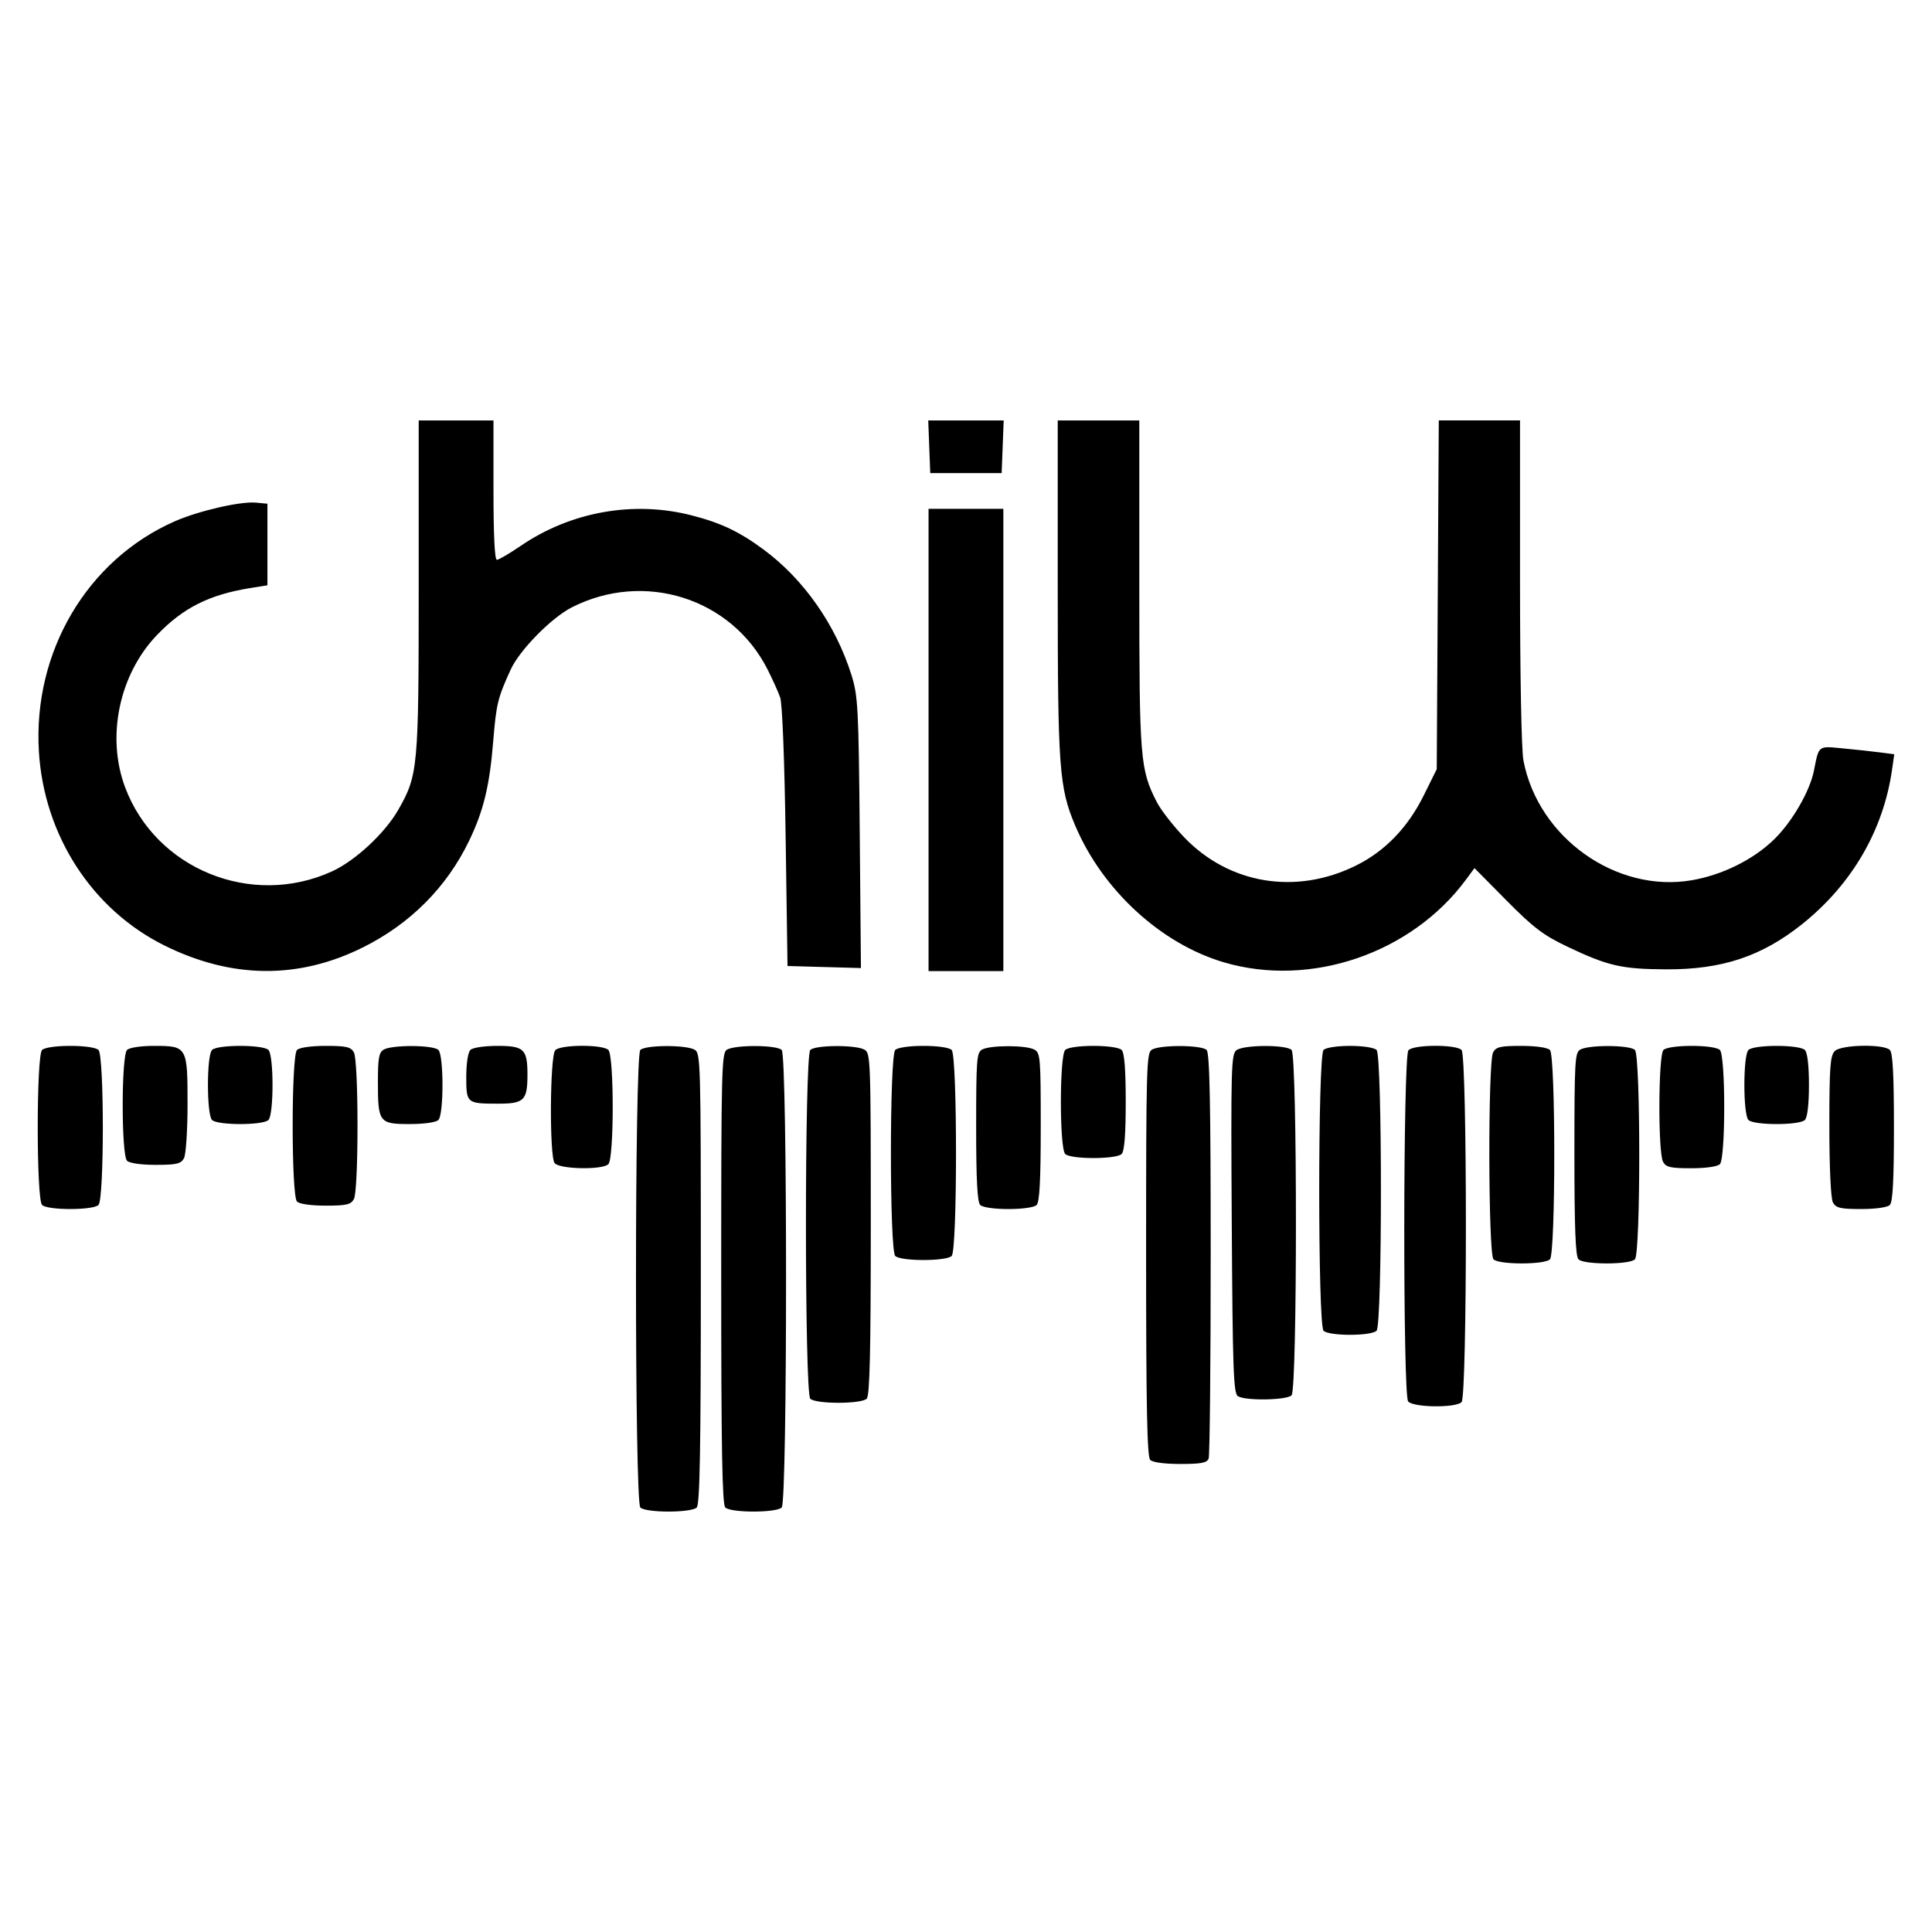
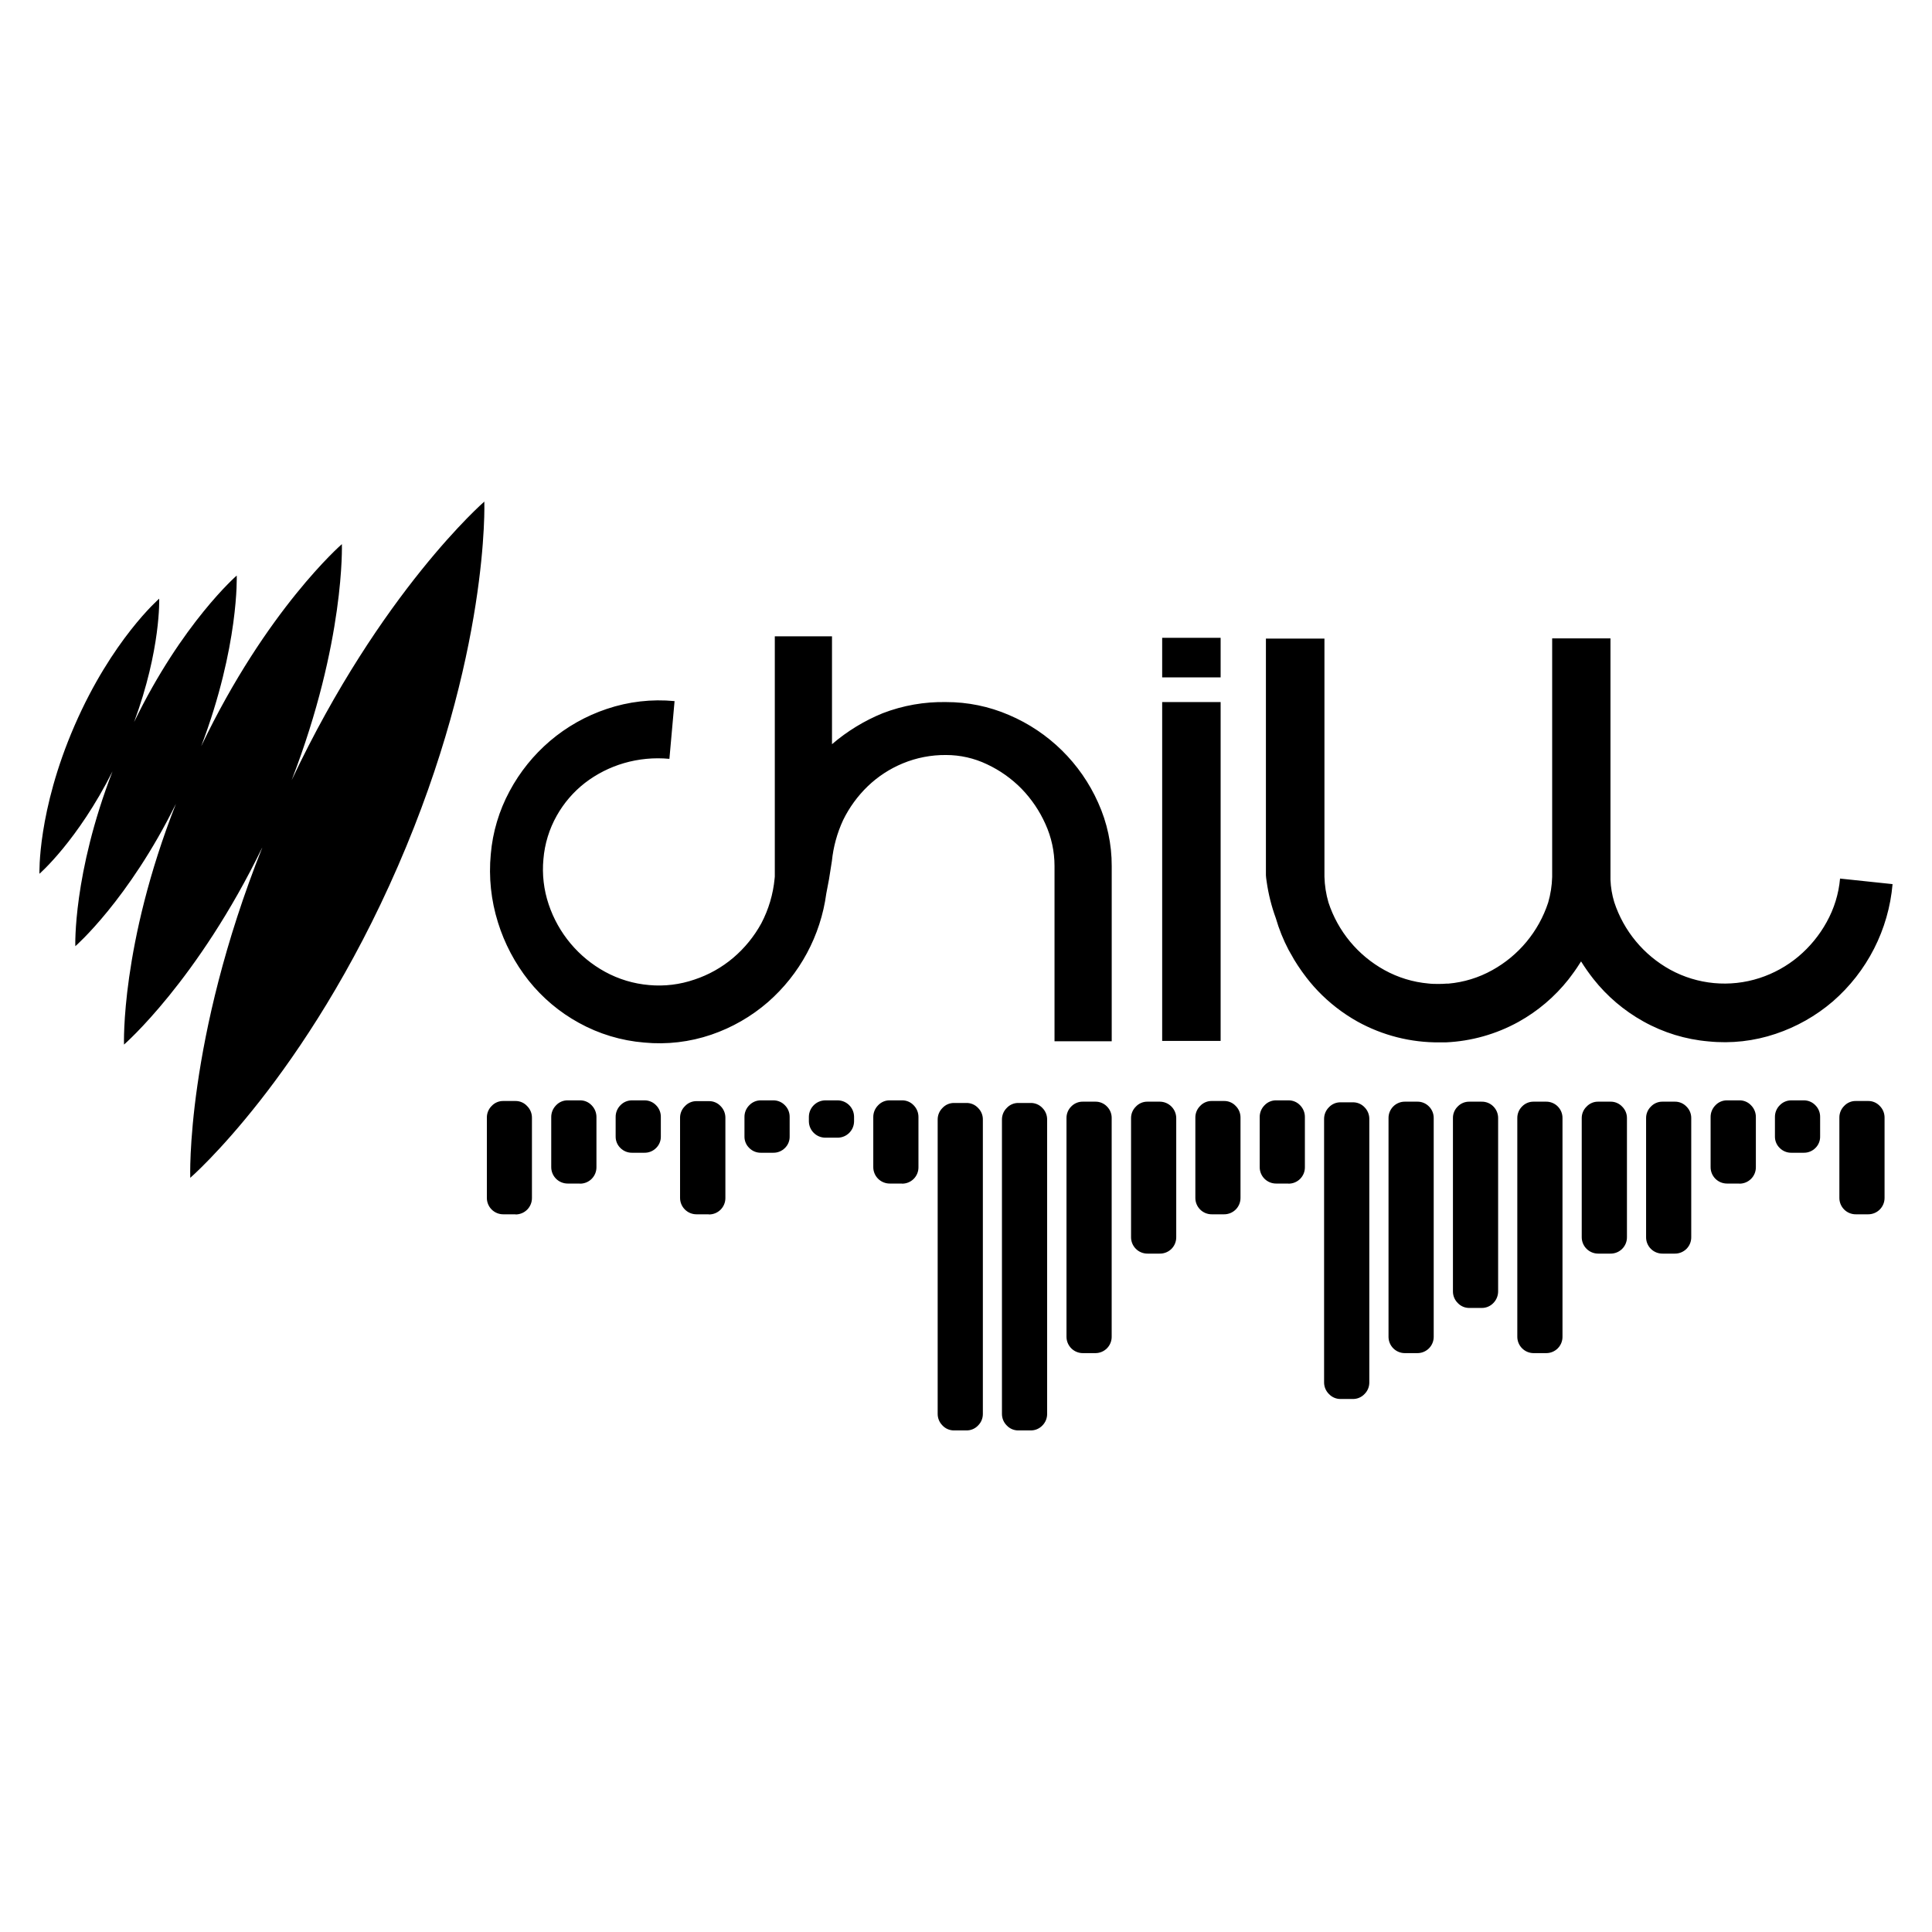
- <svg xmlns="http://www.w3.org/2000/svg" height="512" width="512">
-   <path d="M110.96 155.379c0 48.193-.167 50.016-5.388 59.186-3.541 6.216-11.417 13.543-17.584 16.36-21.323 9.736-46.729-.595-54.842-22.306-5.018-13.422-1.552-29.915 8.48-40.359 6.919-7.198 13.842-10.676 24.743-12.428l4.502-.72V133.49l-3.062-.287c-4.086-.383-15.224 2.184-21.528 4.964-23.204 10.227-37.58 34.6-35.973 60.996 1.352 22.247 14.113 41.927 33.36 51.447 17.746 8.775 35.396 8.946 52.426.5 12.61-6.258 22.297-15.974 28.25-28.348 3.795-7.872 5.401-14.504 6.354-26.212.816-9.998 1.198-11.58 4.635-19.098 2.351-5.147 10.756-13.71 16.16-16.472 19.19-9.803 42.298-2.505 51.893 16.38 1.331 2.614 2.854 6 3.37 7.478.566 1.606 1.148 16.576 1.444 36.934l.5 34.23 9.727.271 9.728.27-.317-35.852c-.291-33.24-.458-36.29-2.218-41.886-4.177-13.244-12.623-25.297-23.229-33.144-6.411-4.748-11.35-7.099-19.098-9.083-15.402-3.953-32.016-.986-45.31 8.088-2.975 2.03-5.812 3.69-6.307 3.69-.583 0-.899-6.573-.899-18.469v-18.465h-19.818v43.958m135.299-36.976l.27 6.981h18.92l.27-6.981.27-6.982h-19.996l.27 6.982m34.047 37.517c0 47.565.383 52.8 4.597 62.785 7.22 17.117 22.718 31.393 39.452 36.323 22.972 6.77 49.68-2.355 64.13-21.906l2.263-3.062 8.513 8.6c7.131 7.206 9.756 9.195 16.168 12.245 10.714 5.093 14.321 5.916 26.125 5.979 14.77.075 25.335-3.437 36.032-11.983 13.165-10.522 21.511-24.84 23.816-40.875l.595-4.144-3.87-.5a391.835 391.835 0 00-9.819-1.06c-6.574-.624-6.257-.874-7.593 5.883-1.082 5.492-5.813 13.643-10.61 18.29-5.513 5.347-13.689 9.391-21.798 10.781-20.013 3.437-40.733-11.326-44.59-31.775-.524-2.78-.899-22.564-.899-47.424v-42.66h-21.528l-.27 46.213-.27 46.209-3.437 6.935c-4.244 8.559-10.286 14.813-18.004 18.624-15.852 7.834-33.523 4.934-45.435-7.448-2.946-3.066-6.241-7.298-7.302-9.374-4.44-8.692-4.647-11.259-4.647-57.65V111.42h-21.62v44.499m-34.23 40.175v61.259h19.818V134.84h-19.818v61.254m-234.93 82.158c-1.53 1.531-1.53 39.543 0 41.074 1.44 1.444 13.51 1.444 14.954 0 1.531-1.53 1.531-39.543 0-41.074-.64-.64-3.695-1.082-7.477-1.082-3.786 0-6.836.441-7.477 1.082m22.518 0c-1.531 1.531-1.531 27.835 0 29.366.645.641 3.74 1.082 7.614 1.082 5.492 0 6.682-.278 7.477-1.76.52-.965.945-7.431.945-14.367 0-15.224-.104-15.403-8.917-15.403-3.512 0-6.49.454-7.115 1.082m22.518 0c-1.44 1.44-1.44 17.113 0 18.557 1.444 1.44 13.514 1.44 14.954 0 1.44-1.444 1.44-17.117 0-18.557-1.44-1.444-13.51-1.444-14.954 0m22.518 0c-1.527 1.531-1.527 38.645 0 40.176.645.64 3.745 1.082 7.614 1.082 5.492 0 6.682-.28 7.477-1.76.562-1.04.944-8.963.944-19.41 0-10.452-.383-18.374-.944-19.414-.795-1.477-1.98-1.756-7.477-1.756-3.87 0-6.97.441-7.614 1.082m22.975-.087c-1.264.74-1.53 2.246-1.53 8.554 0 10.718.332 11.168 8.375 11.168 3.873 0 7.019-.442 7.655-1.082 1.444-1.44 1.444-17.113 0-18.557-1.335-1.332-12.249-1.398-14.5-.083m22.968.087c-.625.624-1.082 3.603-1.082 7.115 0 7.04.091 7.115 8.558 7.115 6.757 0 7.656-.9 7.656-7.656 0-6.786-.899-7.656-7.926-7.656-3.512 0-6.587.458-7.206 1.082m22.488.091c-1.423 1.706-1.552 28.21-.15 29.903 1.344 1.623 12.67 1.84 14.238.271 1.532-1.53 1.532-28.734 0-30.265-1.514-1.514-12.815-1.444-14.088.087m22.555-.087c-1.53 1.531-1.53 119.717 0 121.248 1.44 1.443 13.51 1.443 14.954 0 .815-.82 1.082-15.54 1.082-60.76 0-58.104-.046-59.706-1.714-60.592-2.434-1.294-13.003-1.219-14.322.104m22.972-.087c-1.436.84-1.536 4.726-1.536 60.576 0 45.218.263 59.939 1.082 60.759 1.444 1.443 13.514 1.443 14.954 0 1.531-1.532 1.531-119.717 0-121.248-1.336-1.34-12.25-1.402-14.5-.083m22.068.083c-1.531 1.531-1.531 90.891 0 92.422 1.44 1.44 13.51 1.44 14.954 0 .811-.811 1.082-12.295 1.082-46.35 0-43.867-.054-45.29-1.715-46.176-2.43-1.294-12.998-1.219-14.32.104m22.517 0c-1.531 1.531-1.531 53.057 0 54.589 1.444 1.44 13.514 1.44 14.954 0 1.53-1.532 1.53-53.058 0-54.589-.637-.64-3.691-1.082-7.477-1.082-3.782 0-6.836.441-7.477 1.082m22.971-.083c-1.385.807-1.53 2.738-1.53 20.483 0 14.055.307 19.9 1.08 20.679.642.636 3.696 1.082 7.478 1.082 3.786 0 6.836-.446 7.477-1.082.773-.778 1.081-6.624 1.081-20.679 0-18.465-.1-19.643-1.714-20.508-2.247-1.207-11.787-1.186-13.872.025m22.069.083c-1.527 1.531-1.527 26.034 0 27.565 1.443 1.44 13.514 1.44 14.957 0 .737-.737 1.082-5.135 1.082-13.785 0-8.646-.345-13.044-1.082-13.78-.64-.64-3.694-1.082-7.476-1.082-3.787 0-6.84.441-7.477 1.082m22.971-.087c-1.431.84-1.535 4.369-1.535 54.268 0 40.359.266 53.64 1.082 54.455.661.662 3.786 1.082 8.017 1.082 5.493 0 7.049-.3 7.477-1.444.3-.79.541-25.222.541-54.318 0-39.901-.267-53.14-1.082-53.956-1.335-1.34-12.249-1.402-14.5-.083m22.426.133c-1.414 1.04-1.51 4.452-1.26 45.98.232 38.736.457 44.977 1.622 45.722 1.98 1.26 12.92 1.082 14.23-.233 1.535-1.53 1.535-89.987 0-91.519-1.431-1.435-12.607-1.393-14.592.05m23.063-.05c-1.53 1.532-1.53 72.875 0 74.406 1.44 1.44 12.611 1.44 14.051 0 1.535-1.53 1.535-72.874 0-74.406-.624-.624-3.603-1.081-7.023-1.081-3.425 0-6.408.457-7.028 1.081m22.489.092c-1.415 1.706-1.485 91.344-.07 93.05 1.343 1.623 12.569 1.764 14.154.183 1.531-1.535 1.531-91.794 0-93.325-1.514-1.515-12.81-1.444-14.08.087m22.443.545c-1.398 2.609-1.302 53.453.104 54.855 1.444 1.444 13.514 1.444 14.954 0 1.53-1.531 1.53-53.956 0-55.487-.641-.64-3.737-1.082-7.615-1.082-5.492 0-6.673.27-7.443 1.71m23.075-.716c-1.406.824-1.53 3.104-1.53 27.698 0 19.639.29 27.087 1.08 27.877 1.44 1.444 13.51 1.444 14.955 0 1.53-1.531 1.53-53.956 0-55.487-1.34-1.34-12.254-1.402-14.505-.083m22.069.083c-1.373 1.373-1.469 27.111-.108 29.637.774 1.44 1.955 1.71 7.447 1.71 3.878 0 6.974-.441 7.615-1.082 1.53-1.531 1.53-28.734 0-30.265-.637-.64-3.691-1.082-7.477-1.082-3.782 0-6.836.441-7.477 1.082m22.522 0c-1.44 1.44-1.44 17.113 0 18.557 1.44 1.44 13.514 1.44 14.953 0 .679-.679 1.082-4.144 1.082-9.279 0-5.134-.403-8.604-1.082-9.278-.64-.64-3.694-1.082-7.476-1.082-3.787 0-6.836.441-7.477 1.082m22.88.283c-1.215 1.206-1.44 4.31-1.44 19.892 0 10.993.383 19.181.944 20.221.8 1.481 1.981 1.76 7.477 1.76 3.874 0 6.97-.44 7.614-1.082.774-.773 1.082-6.574 1.082-20.537s-.308-19.763-1.082-20.537c-1.63-1.631-12.881-1.415-14.595.283" />
+ <svg xmlns="http://www.w3.org/2000/svg" viewBox="0 0 512 512">
+   <path d="M487.633 232.83a28.9 28.9 0 0 1-3.555 11.537 32.3 32.3 0 0 1-7.488 9.124 30.9 30.9 0 0 1-10.302 5.702 30.02 30.02 0 0 1-23.664-2.214 31.75 31.75 0 0 1-14.835-17.915 23.6 23.6 0 0 1-.998-5.92v-63.969H411.34v63.23a27 27 0 0 1-1.065 6.805 31.77 31.77 0 0 1-14.835 17.905 29.1 29.1 0 0 1-11.594 3.554h-.466q-1.027.085-2.053.085c-.95 0-1.844 0-2.775-.114a29.5 29.5 0 0 1-11.66-3.564 31.75 31.75 0 0 1-14.836-17.914 27 27 0 0 1-1.064-6.804v-63.13h-15.51v62.725l.066.77.124.884a47.5 47.5 0 0 0 2.433 9.713 45 45 0 0 0 3.374 8.391c.304.58.646 1.103.95 1.664.171.304.352.608.532.95a50 50 0 0 0 1.986 3.022l.457.627a44 44 0 0 0 3.801 4.581 44.9 44.9 0 0 0 10.559 8.183 44.1 44.1 0 0 0 21.734 5.502h1.625a44 44 0 0 0 19.302-5.436 44.3 44.3 0 0 0 13.239-11.252 1 1 0 0 1 .076-.105c.237-.294.456-.608.684-.903a46 46 0 0 0 1.492-2.09q.556-.83 1.083-1.673a53 53 0 0 0 3.27 4.657 44.3 44.3 0 0 0 13.238 11.252 42.9 42.9 0 0 0 17.278 5.294 42.25 42.25 0 0 0 17.79-2.006 45.4 45.4 0 0 0 15.102-8.553 46.5 46.5 0 0 0 15.871-31.125zM128.349 132.93s-27.466 23.826-51.054 73.814c14.199-36.75 13.306-62.544 13.306-62.544s-19.958 17.287-37.274 53.544c10.083-26.61 9.409-45.218 9.409-45.218s-14.455 12.544-27.2 38.822c7.137-19.293 6.652-32.693 6.652-32.693S29.672 169.48 19.77 192.26c-9.902 22.78-9.313 39.297-9.313 39.297s10.112-8.752 19.358-27.132c-10.52 27.227-9.855 46.33-9.855 46.33s14.056-12.203 26.668-37.749c-14.712 37.426-13.762 63.816-13.762 63.816s19.502-16.907 36.694-52.355c-20.451 51.348-19.14 87.668-19.14 87.668s30.697-26.61 55.045-82.616 22.885-96.595 22.885-96.595zM291.016 212.704a45.27 45.27 0 0 0-23.636-23.226 41.8 41.8 0 0 0-16.66-3.422c-5.73-.11-11.425.89-16.774 2.947a49.1 49.1 0 0 0-13.458 8.22v-28.587H205.33v63.676l-.047.494a32 32 0 0 1-3.517 11.87 32.4 32.4 0 0 1-7.45 9.152 30.9 30.9 0 0 1-10.283 5.769 28.8 28.8 0 0 1-12.013 1.454 29.5 29.5 0 0 1-11.68-3.517 31.9 31.9 0 0 1-14.93-17.847 29 29 0 0 1-1.398-12.004 28.2 28.2 0 0 1 3.536-11.527 29 29 0 0 1 7.47-8.677 31.4 31.4 0 0 1 10.292-5.227 32.2 32.2 0 0 1 12.089-1.15l1.368-15.3a43.2 43.2 0 0 0-17.962 2.07 45.5 45.5 0 0 0-15.035 8.478 46 46 0 0 0-10.72 13.306 42.9 42.9 0 0 0-4.99 16.726 45.9 45.9 0 0 0 1.901 18.057 47.5 47.5 0 0 0 8.135 15.424 44.3 44.3 0 0 0 13.306 11.196 43 43 0 0 0 17.306 5.227 42.5 42.5 0 0 0 17.781-2.081 45.2 45.2 0 0 0 15.016-8.63 46.45 46.45 0 0 0 15.472-28.786l.723-3.802.76-4.809a34 34 0 0 1 2.984-10.862 32 32 0 0 1 6.51-8.943 29.9 29.9 0 0 1 9.275-6.063 29.3 29.3 0 0 1 11.49-2.224c3.756-.001 7.465.84 10.853 2.461a31.6 31.6 0 0 1 9.152 6.482 32.4 32.4 0 0 1 6.33 9.36 26.8 26.8 0 0 1 2.404 11.11v46.455h15.159v-46.435a40.4 40.4 0 0 0-3.602-16.812zM409.704 358.592h-3.212a4.335 4.335 0 0 1-4.39-4.39v-57.85a4.27 4.27 0 0 1 1.273-3.136 4.2 4.2 0 0 1 3.117-1.264h3.212a4.306 4.306 0 0 1 4.372 4.4v57.85a4.305 4.305 0 0 1-4.372 4.39M392.638 346.62h-3.212a4.14 4.14 0 0 1-3.108-1.312 4.29 4.29 0 0 1-1.273-3.08v-45.873a4.22 4.22 0 0 1 1.273-3.127 4.18 4.18 0 0 1 3.108-1.273h3.212a4.24 4.24 0 0 1 3.127 1.273 4.32 4.32 0 0 1 1.254 3.127v45.874a4.38 4.38 0 0 1-1.254 3.079 4.2 4.2 0 0 1-3.127 1.311M375.566 358.592h-3.212a4.32 4.32 0 0 1-4.381-4.39v-57.85a4.314 4.314 0 0 1 4.381-4.4h3.212a4.23 4.23 0 0 1 3.118 1.264 4.3 4.3 0 0 1 1.264 3.136v57.85a4.316 4.316 0 0 1-4.382 4.39M307.988 186.056h15.49v89.79h-15.49zM307.988 169.031h15.49v10.49h-15.49zM273.158 379.075h-3.25a4.13 4.13 0 0 1-3.108-1.311 4.3 4.3 0 0 1-1.273-3.07v-78.005a4.29 4.29 0 0 1 1.273-3.07 4.1 4.1 0 0 1 3.108-1.32h3.212a4.15 4.15 0 0 1 3.127 1.32 4.27 4.27 0 0 1 1.254 3.07v78.005a4.28 4.28 0 0 1-1.254 3.07 4.18 4.18 0 0 1-3.089 1.311M495.046 321.805h-3.212a4.334 4.334 0 0 1-4.381-4.39v-21.25a4.28 4.28 0 0 1 1.264-3.07 4.13 4.13 0 0 1 3.117-1.321h3.212a4.14 4.14 0 0 1 3.118 1.32 4.32 4.32 0 0 1 1.264 3.07v21.25a4.334 4.334 0 0 1-4.382 4.391M477.98 305.49h-3.212a4.26 4.26 0 0 1-3.117-1.255 4.15 4.15 0 0 1-1.274-3.089v-5.103a4.32 4.32 0 0 1 1.274-3.136 4.2 4.2 0 0 1 3.117-1.302h3.212a4.2 4.2 0 0 1 3.118 1.302 4.3 4.3 0 0 1 1.254 3.136v5.103a4.14 4.14 0 0 1-1.254 3.089 4.26 4.26 0 0 1-3.118 1.255M460.932 313.653H457.7a4.335 4.335 0 0 1-4.372-4.362v-13.2a4.38 4.38 0 0 1 1.264-3.165 4.15 4.15 0 0 1 3.117-1.321h3.222a4.14 4.14 0 0 1 3.127 1.321 4.38 4.38 0 0 1 1.264 3.165v13.2a4.335 4.335 0 0 1-4.391 4.39zM443.825 332.22h-3.212a4.314 4.314 0 0 1-4.382-4.372v-31.533a4.22 4.22 0 0 1 1.264-3.05 4.16 4.16 0 0 1 3.118-1.312h3.212a4.16 4.16 0 0 1 3.117 1.311 4.2 4.2 0 0 1 1.255 3.051v31.533a4.305 4.305 0 0 1-4.372 4.372M426.776 332.22h-3.212a4.354 4.354 0 0 1-4.39-4.372v-31.533a4.2 4.2 0 0 1 1.282-3.05 4.13 4.13 0 0 1 3.108-1.312h3.212a4.16 4.16 0 0 1 3.117 1.311 4.22 4.22 0 0 1 1.265 3.051v31.533a4.313 4.313 0 0 1-4.382 4.372M358.5 370.747h-3.212a4.16 4.16 0 0 1-3.108-1.321 4.3 4.3 0 0 1-1.283-3.07v-69.84c0-1.157.462-2.266 1.283-3.08a4.14 4.14 0 0 1 3.108-1.311h3.212a4.16 4.16 0 0 1 3.118 1.311 4.32 4.32 0 0 1 1.264 3.08v69.84a4.28 4.28 0 0 1-1.264 3.07 4.18 4.18 0 0 1-3.118 1.321M341.428 313.653h-3.202a4.335 4.335 0 0 1-4.391-4.39V296.09a4.38 4.38 0 0 1 1.264-3.164 4.14 4.14 0 0 1 3.127-1.321h3.202a4.17 4.17 0 0 1 3.127 1.32 4.4 4.4 0 0 1 1.254 3.165v13.2a4.316 4.316 0 0 1-4.38 4.391zM324.374 321.805h-3.212a4.334 4.334 0 0 1-4.381-4.39v-21.25a4.28 4.28 0 0 1 1.264-3.07 4.12 4.12 0 0 1 3.117-1.321h3.212a4.12 4.12 0 0 1 3.108 1.32 4.28 4.28 0 0 1 1.264 3.07v21.25a4.334 4.334 0 0 1-4.372 4.391zM307.296 332.22h-3.174a4.333 4.333 0 0 1-4.381-4.372v-31.533a4.23 4.23 0 0 1 1.273-3.05 4.13 4.13 0 0 1 3.108-1.312h3.212c2.413 0 4.371 1.95 4.381 4.362v31.533a4.305 4.305 0 0 1-4.38 4.372zM290.224 358.592h-3.212a4.337 4.337 0 0 1-4.381-4.39v-57.85a4.27 4.27 0 0 1 1.273-3.136 4.2 4.2 0 0 1 3.108-1.264h3.212a4.2 4.2 0 0 1 3.118 1.264 4.26 4.26 0 0 1 1.264 3.136v57.85a4.316 4.316 0 0 1-4.382 4.39zM256.086 379.075h-3.212a4.14 4.14 0 0 1-3.108-1.311 4.3 4.3 0 0 1-1.273-3.07v-78.005a4.29 4.29 0 0 1 1.273-3.07 4.12 4.12 0 0 1 3.108-1.32h3.212a4.13 4.13 0 0 1 3.118 1.32 4.24 4.24 0 0 1 1.263 3.07v78.005a4.25 4.25 0 0 1-1.263 3.07 4.14 4.14 0 0 1-3.118 1.311M239.02 313.653h-3.212a4.353 4.353 0 0 1-4.381-4.39V296.09a4.4 4.4 0 0 1 1.273-3.164 4.12 4.12 0 0 1 3.108-1.321h3.212a4.15 4.15 0 0 1 3.127 1.32 4.4 4.4 0 0 1 1.254 3.165v13.2a4.316 4.316 0 0 1-4.38 4.392zM221.954 301.498h-3.203a4.38 4.38 0 0 1-4.39-4.324v-1.245a4.4 4.4 0 0 1 4.39-4.324h3.203a4.38 4.38 0 0 1 4.381 4.324v1.245a4.36 4.36 0 0 1-4.38 4.324M204.894 305.49h-3.212a4.24 4.24 0 0 1-3.117-1.255 4.15 4.15 0 0 1-1.274-3.089v-5.103a4.32 4.32 0 0 1 1.274-3.136 4.17 4.17 0 0 1 3.117-1.302h3.212a4.2 4.2 0 0 1 3.117 1.302 4.3 4.3 0 0 1 1.255 3.136v5.103a4.14 4.14 0 0 1-1.255 3.089 4.26 4.26 0 0 1-3.117 1.255M187.816 321.805h-3.203a4.354 4.354 0 0 1-4.39-4.39v-21.25a4.29 4.29 0 0 1 1.302-3.032 4.12 4.12 0 0 1 3.117-1.32h3.203a4.14 4.14 0 0 1 3.126 1.32 4.32 4.32 0 0 1 1.264 3.07v21.25a4.335 4.335 0 0 1-4.39 4.39zM170.756 305.49h-3.212a4.28 4.28 0 0 1-3.127-1.255 4.18 4.18 0 0 1-1.264-3.089v-5.103a4.35 4.35 0 0 1 1.264-3.136 4.2 4.2 0 0 1 3.127-1.302h3.212a4.2 4.2 0 0 1 3.117 1.302 4.3 4.3 0 0 1 1.255 3.136v5.103a4.14 4.14 0 0 1-1.255 3.089 4.26 4.26 0 0 1-3.117 1.255M153.684 313.653h-3.212a4.354 4.354 0 0 1-4.39-4.39V296.09a4.4 4.4 0 0 1 1.273-3.164 4.13 4.13 0 0 1 3.117-1.321h3.212a4.14 4.14 0 0 1 3.117 1.32 4.42 4.42 0 0 1 1.264 3.165v13.2a4.335 4.335 0 0 1-4.38 4.391zM136.618 321.805h-3.212a4.334 4.334 0 0 1-4.381-4.39v-21.25a4.28 4.28 0 0 1 1.264-3.07 4.13 4.13 0 0 1 3.117-1.32h3.212a4.13 4.13 0 0 1 3.089 1.358 4.32 4.32 0 0 1 1.264 3.07v21.25a4.334 4.334 0 0 1-4.381 4.39z" />
</svg>
